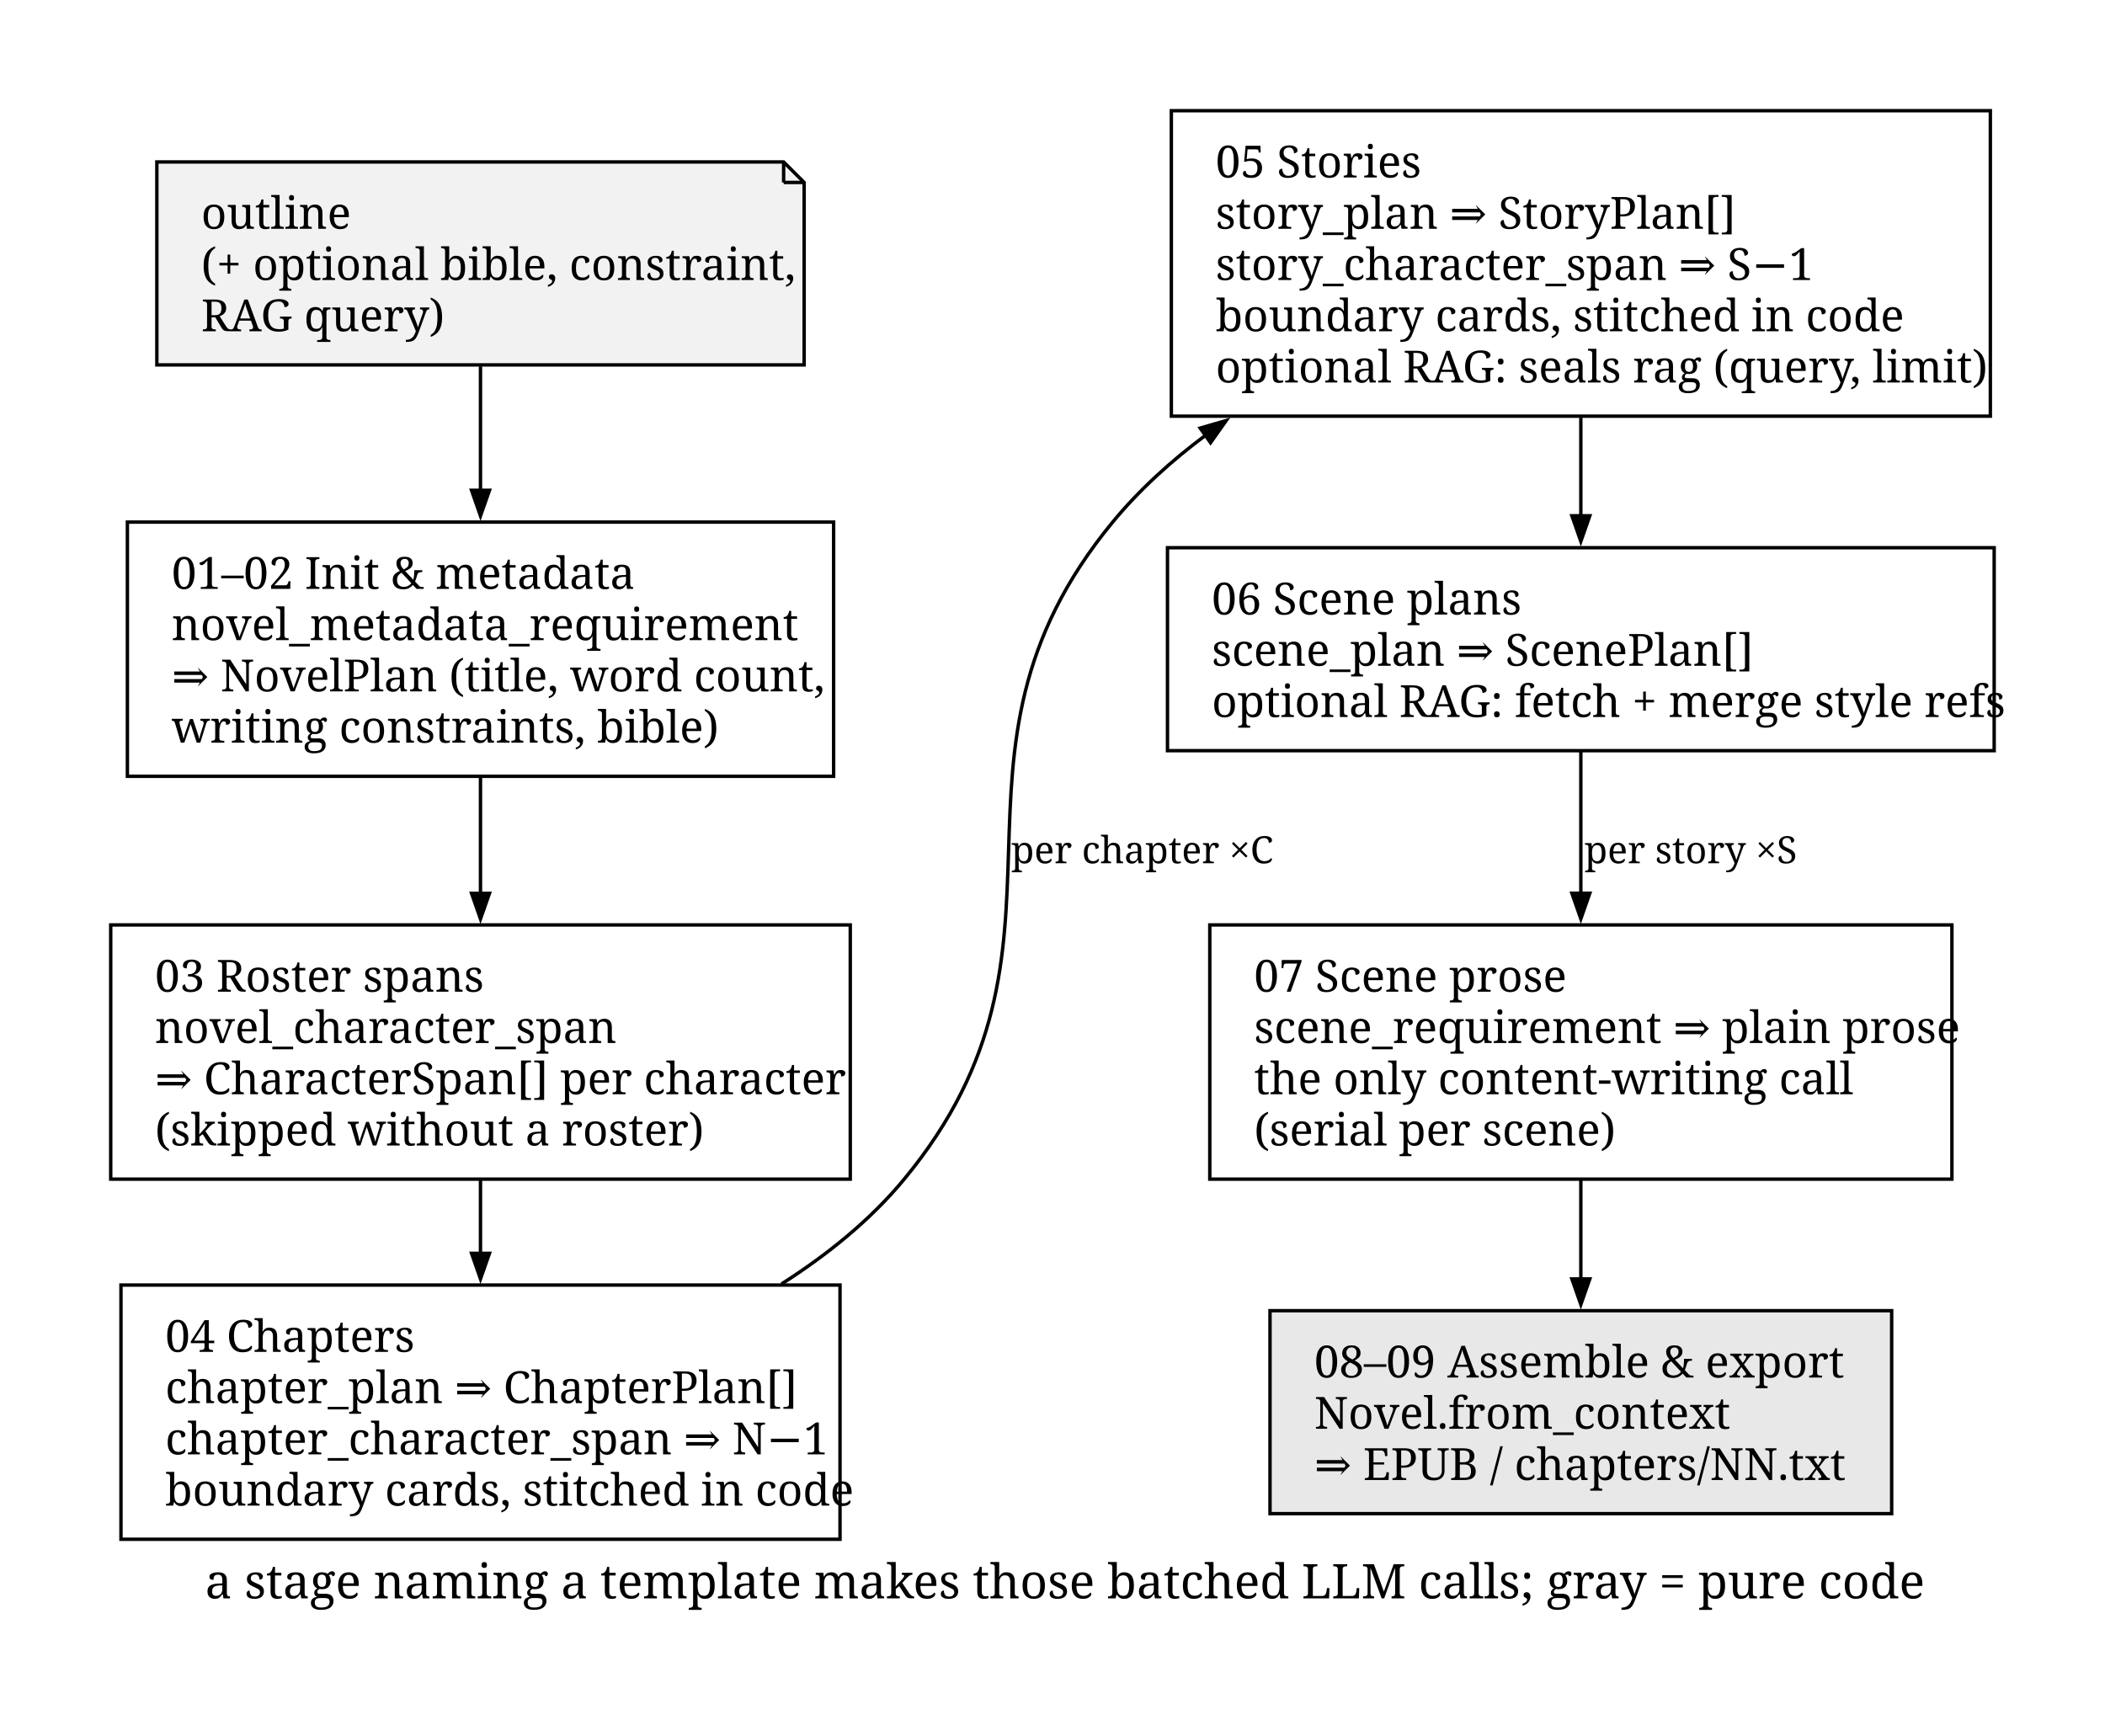
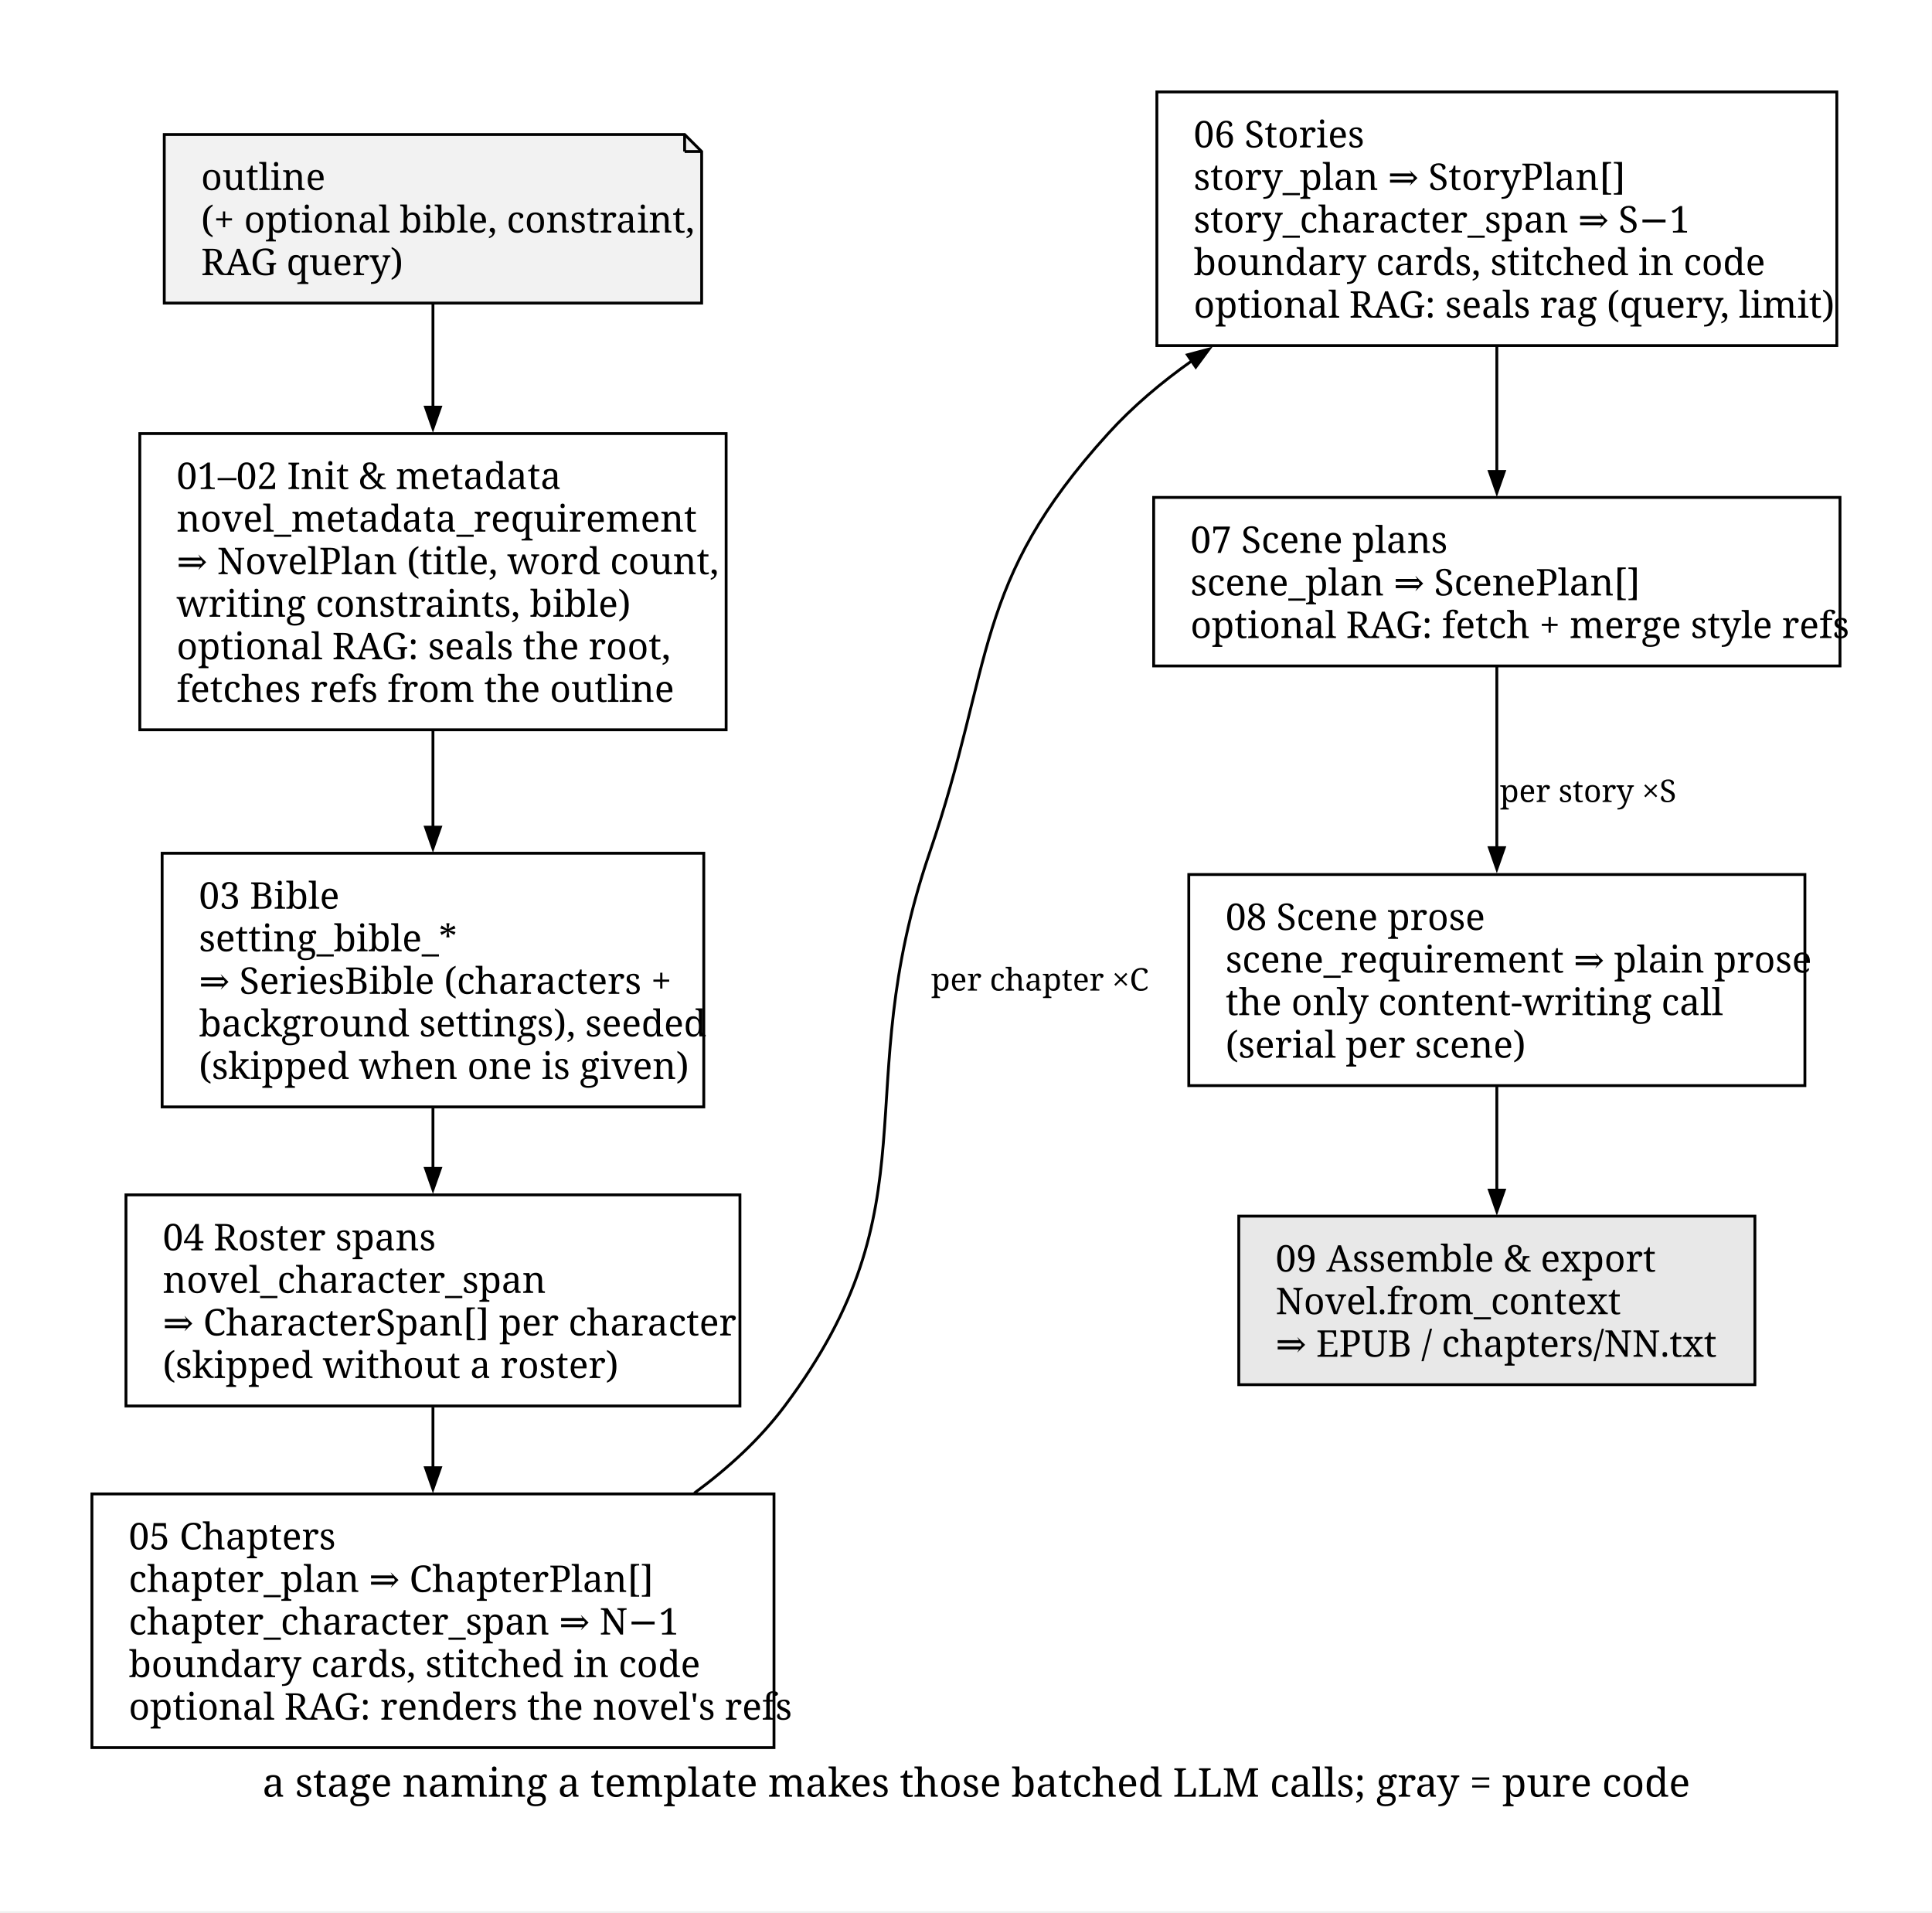
- <svg xmlns="http://www.w3.org/2000/svg" width="616pt" height="508pt" viewBox="0.00 0.00 616.00 508.00">
-   <g id="graph0" class="graph" transform="scale(1 1) rotate(0) translate(32.4 475.75)">
-     <polygon fill="white" stroke="none" points="-32.4,32.4 -32.4,-475.75 583.57,-475.75 583.57,32.4 -32.4,32.4" />
-     <text xml:space="preserve" text-anchor="middle" x="275.59" y="-7.95" font-family="serif" font-size="14.00">  a stage naming a template makes those batched LLM calls; gray = pure code</text>
+ <svg xmlns="http://www.w3.org/2000/svg" width="681pt" height="674pt" viewBox="0.00 0.00 681.00 674.00">
+   <g id="graph0" class="graph" transform="scale(1 1) rotate(0) translate(32.4 641.15)">
+     <polygon fill="white" stroke="none" points="-32.4,32.4 -32.4,-641.15 648.57,-641.15 648.57,32.4 -32.4,32.4" />
+     <text xml:space="preserve" text-anchor="middle" x="308.09" y="-7.95" font-family="serif" font-size="14.00">  a stage naming a template makes those batched LLM calls; gray = pure code</text>
    <g id="node1" class="node">
-       <polygon fill="#f2f2f2" stroke="black" points="196.92,-428.35 13.5,-428.35 13.5,-368.95 202.92,-368.95 202.92,-422.35 196.92,-428.35" />
-       <polyline fill="none" stroke="black" points="196.92,-428.35 196.92,-422.35" />
-       <polyline fill="none" stroke="black" points="202.92,-422.35 196.92,-422.35" />
-       <text xml:space="preserve" text-anchor="start" x="26.46" y="-408.8" font-family="serif" font-size="13.00">outline</text>
-       <text xml:space="preserve" text-anchor="start" x="26.46" y="-393.8" font-family="serif" font-size="13.00">(+ optional bible, constraint,</text>
-       <text xml:space="preserve" text-anchor="start" x="26.46" y="-378.8" font-family="serif" font-size="13.00">RAG query)</text>
+       <polygon fill="#f2f2f2" stroke="black" points="208.92,-593.75 25.5,-593.75 25.5,-534.35 214.92,-534.35 214.92,-587.75 208.92,-593.75" />
+       <polyline fill="none" stroke="black" points="208.92,-593.75 208.92,-587.75" />
+       <polyline fill="none" stroke="black" points="214.92,-587.75 208.92,-587.75" />
+       <text xml:space="preserve" text-anchor="start" x="38.46" y="-574.2" font-family="serif" font-size="13.00">outline</text>
+       <text xml:space="preserve" text-anchor="start" x="38.46" y="-559.2" font-family="serif" font-size="13.00">(+ optional bible, constraint,</text>
+       <text xml:space="preserve" text-anchor="start" x="38.46" y="-544.2" font-family="serif" font-size="13.00">RAG query)</text>
    </g>
    <g id="node2" class="node">
-       <polygon fill="white" stroke="black" points="211.55,-322.95 4.88,-322.95 4.88,-248.55 211.55,-248.55 211.55,-322.95" />
-       <text xml:space="preserve" text-anchor="start" x="17.84" y="-303.4" font-family="serif" font-size="13.00">01–02 Init &amp; metadata</text>
-       <text xml:space="preserve" text-anchor="start" x="17.84" y="-288.4" font-family="serif" font-size="13.00">novel_metadata_requirement</text>
-       <text xml:space="preserve" text-anchor="start" x="17.84" y="-273.4" font-family="serif" font-size="13.00">⇒ NovelPlan (title, word count,</text>
-       <text xml:space="preserve" text-anchor="start" x="17.84" y="-258.4" font-family="serif" font-size="13.00">writing constraints, bible)</text>
+       <polygon fill="white" stroke="black" points="223.55,-488.35 16.88,-488.35 16.88,-383.95 223.55,-383.95 223.55,-488.35" />
+       <text xml:space="preserve" text-anchor="start" x="29.84" y="-468.8" font-family="serif" font-size="13.00">01–02 Init &amp; metadata</text>
+       <text xml:space="preserve" text-anchor="start" x="29.84" y="-453.8" font-family="serif" font-size="13.00">novel_metadata_requirement</text>
+       <text xml:space="preserve" text-anchor="start" x="29.84" y="-438.8" font-family="serif" font-size="13.00">⇒ NovelPlan (title, word count,</text>
+       <text xml:space="preserve" text-anchor="start" x="29.84" y="-423.8" font-family="serif" font-size="13.00">writing constraints, bible)</text>
+       <text xml:space="preserve" text-anchor="start" x="29.84" y="-408.8" font-family="serif" font-size="13.00">optional RAG: seals the root,</text>
+       <text xml:space="preserve" text-anchor="start" x="29.84" y="-393.8" font-family="serif" font-size="13.00">fetches refs from the outline</text>
    </g>
    <g id="edge1" class="edge">
-       <path fill="none" stroke="black" d="M108.21,-368.51C108.21,-357.36 108.21,-344.35 108.21,-332.04" />
-       <polygon fill="black" stroke="black" points="110.84,-332.25 108.21,-324.75 105.59,-332.25 110.84,-332.25" />
+       <path fill="none" stroke="black" d="M120.21,-534.17C120.21,-523.19 120.21,-510.25 120.21,-497.45" />
+       <polygon fill="black" stroke="black" points="122.84,-497.65 120.21,-490.15 117.59,-497.65 122.84,-497.65" />
    </g>
    <g id="node3" class="node">
-       <polygon fill="white" stroke="black" points="216.42,-205.05 0,-205.05 0,-130.65 216.42,-130.65 216.42,-205.05" />
-       <text xml:space="preserve" text-anchor="start" x="12.96" y="-185.5" font-family="serif" font-size="13.00">03 Roster spans</text>
-       <text xml:space="preserve" text-anchor="start" x="12.96" y="-170.5" font-family="serif" font-size="13.00">novel_character_span</text>
-       <text xml:space="preserve" text-anchor="start" x="12.96" y="-155.5" font-family="serif" font-size="13.00">⇒ CharacterSpan[] per character</text>
-       <text xml:space="preserve" text-anchor="start" x="12.96" y="-140.5" font-family="serif" font-size="13.00">(skipped without a roster)</text>
+       <polygon fill="white" stroke="black" points="215.67,-340.45 24.75,-340.45 24.75,-251.05 215.67,-251.05 215.67,-340.45" />
+       <text xml:space="preserve" text-anchor="start" x="37.71" y="-320.9" font-family="serif" font-size="13.00">03 Bible</text>
+       <text xml:space="preserve" text-anchor="start" x="37.71" y="-305.9" font-family="serif" font-size="13.00">setting_bible_*</text>
+       <text xml:space="preserve" text-anchor="start" x="37.71" y="-290.9" font-family="serif" font-size="13.00">⇒ SeriesBible (characters +</text>
+       <text xml:space="preserve" text-anchor="start" x="37.71" y="-275.9" font-family="serif" font-size="13.00">background settings), seeded</text>
+       <text xml:space="preserve" text-anchor="start" x="37.71" y="-260.9" font-family="serif" font-size="13.00">(skipped when one is given)</text>
    </g>
    <g id="edge2" class="edge">
-       <path fill="none" stroke="black" d="M108.21,-248.08C108.21,-237.3 108.21,-225.38 108.21,-214.13" />
-       <polygon fill="black" stroke="black" points="110.84,-214.3 108.21,-206.8 105.59,-214.3 110.84,-214.3" />
+       <path fill="none" stroke="black" d="M120.21,-383.61C120.21,-372.46 120.21,-360.64 120.21,-349.44" />
+       <polygon fill="black" stroke="black" points="122.84,-349.63 120.21,-342.13 117.59,-349.63 122.84,-349.63" />
    </g>
    <g id="node4" class="node">
-       <polygon fill="white" stroke="black" points="213.42,-99.65 3,-99.65 3,-25.25 213.42,-25.25 213.42,-99.65" />
-       <text xml:space="preserve" text-anchor="start" x="15.96" y="-80.1" font-family="serif" font-size="13.00">04 Chapters</text>
-       <text xml:space="preserve" text-anchor="start" x="15.96" y="-65.1" font-family="serif" font-size="13.00">chapter_plan ⇒ ChapterPlan[]</text>
-       <text xml:space="preserve" text-anchor="start" x="15.96" y="-50.1" font-family="serif" font-size="13.00">chapter_character_span ⇒ N−1</text>
-       <text xml:space="preserve" text-anchor="start" x="15.96" y="-35.1" font-family="serif" font-size="13.00">boundary cards, stitched in code</text>
+       <polygon fill="white" stroke="black" points="228.42,-220.05 12,-220.05 12,-145.65 228.42,-145.65 228.42,-220.05" />
+       <text xml:space="preserve" text-anchor="start" x="24.96" y="-200.5" font-family="serif" font-size="13.00">04 Roster spans</text>
+       <text xml:space="preserve" text-anchor="start" x="24.96" y="-185.5" font-family="serif" font-size="13.00">novel_character_span</text>
+       <text xml:space="preserve" text-anchor="start" x="24.96" y="-170.5" font-family="serif" font-size="13.00">⇒ CharacterSpan[] per character</text>
+       <text xml:space="preserve" text-anchor="start" x="24.96" y="-155.5" font-family="serif" font-size="13.00">(skipped without a roster)</text>
    </g>
    <g id="edge3" class="edge">
-       <path fill="none" stroke="black" d="M108.21,-130.4C108.21,-123.45 108.21,-116.09 108.21,-108.9" />
-       <polygon fill="black" stroke="black" points="110.84,-108.94 108.21,-101.44 105.59,-108.94 110.84,-108.94" />
+       <path fill="none" stroke="black" d="M120.21,-250.6C120.21,-243.55 120.21,-236.25 120.21,-229.17" />
+       <polygon fill="black" stroke="black" points="122.84,-229.38 120.21,-221.88 117.59,-229.38 122.84,-229.38" />
    </g>
    <g id="node5" class="node">
-       <polygon fill="white" stroke="black" points="550.05,-443.35 310.38,-443.35 310.38,-353.95 550.05,-353.95 550.05,-443.35" />
-       <text xml:space="preserve" text-anchor="start" x="323.34" y="-423.8" font-family="serif" font-size="13.00">05 Stories</text>
-       <text xml:space="preserve" text-anchor="start" x="323.34" y="-408.8" font-family="serif" font-size="13.00">story_plan ⇒ StoryPlan[]</text>
-       <text xml:space="preserve" text-anchor="start" x="323.34" y="-393.8" font-family="serif" font-size="13.00">story_character_span ⇒ S−1</text>
-       <text xml:space="preserve" text-anchor="start" x="323.34" y="-378.8" font-family="serif" font-size="13.00">boundary cards, stitched in code</text>
-       <text xml:space="preserve" text-anchor="start" x="323.34" y="-363.8" font-family="serif" font-size="13.00">optional RAG: seals rag (query, limit)</text>
+       <polygon fill="white" stroke="black" points="240.42,-114.65 0,-114.65 0,-25.25 240.42,-25.25 240.42,-114.65" />
+       <text xml:space="preserve" text-anchor="start" x="12.96" y="-95.1" font-family="serif" font-size="13.00">05 Chapters</text>
+       <text xml:space="preserve" text-anchor="start" x="12.96" y="-80.1" font-family="serif" font-size="13.00">chapter_plan ⇒ ChapterPlan[]</text>
+       <text xml:space="preserve" text-anchor="start" x="12.96" y="-65.1" font-family="serif" font-size="13.00">chapter_character_span ⇒ N−1</text>
+       <text xml:space="preserve" text-anchor="start" x="12.96" y="-50.1" font-family="serif" font-size="13.00">boundary cards, stitched in code</text>
+       <text xml:space="preserve" text-anchor="start" x="12.96" y="-35.1" font-family="serif" font-size="13.00">optional RAG: renders the novel's refs</text>
    </g>
    <g id="edge4" class="edge">
-       <path fill="none" stroke="black" d="M196.3,-99.97C209.68,-108.49 222.3,-118.66 232.21,-130.65 289.33,-199.76 236.18,-253.76 293.21,-322.95 301.05,-332.46 310.43,-340.95 320.56,-348.48" />
-       <polygon fill="black" stroke="black" points="318.81,-350.46 326.44,-352.67 321.85,-346.18 318.81,-350.46" />
-       <text xml:space="preserve" text-anchor="middle" x="300.43" y="-223.1" font-family="serif" font-size="11.00"> per chapter ×C</text>
+       <path fill="none" stroke="black" d="M120.21,-145.23C120.21,-138.25 120.21,-130.81 120.21,-123.45" />
+       <polygon fill="black" stroke="black" points="122.84,-123.88 120.21,-116.38 117.59,-123.88 122.84,-123.88" />
    </g>
    <g id="node6" class="node">
-       <polygon fill="white" stroke="black" points="551.17,-315.45 309.25,-315.45 309.25,-256.05 551.17,-256.05 551.17,-315.45" />
-       <text xml:space="preserve" text-anchor="start" x="322.21" y="-295.9" font-family="serif" font-size="13.00">06 Scene plans</text>
-       <text xml:space="preserve" text-anchor="start" x="322.21" y="-280.9" font-family="serif" font-size="13.00">scene_plan ⇒ ScenePlan[]</text>
-       <text xml:space="preserve" text-anchor="start" x="322.21" y="-265.9" font-family="serif" font-size="13.00">optional RAG: fetch + merge style refs</text>
+       <polygon fill="white" stroke="black" points="615.05,-608.75 375.38,-608.75 375.38,-519.35 615.05,-519.35 615.05,-608.75" />
+       <text xml:space="preserve" text-anchor="start" x="388.34" y="-589.2" font-family="serif" font-size="13.00">06 Stories</text>
+       <text xml:space="preserve" text-anchor="start" x="388.34" y="-574.2" font-family="serif" font-size="13.00">story_plan ⇒ StoryPlan[]</text>
+       <text xml:space="preserve" text-anchor="start" x="388.34" y="-559.2" font-family="serif" font-size="13.00">story_character_span ⇒ S−1</text>
+       <text xml:space="preserve" text-anchor="start" x="388.34" y="-544.2" font-family="serif" font-size="13.00">boundary cards, stitched in code</text>
+       <text xml:space="preserve" text-anchor="start" x="388.34" y="-529.2" font-family="serif" font-size="13.00">optional RAG: seals rag (query, limit)</text>
    </g>
    <g id="edge5" class="edge">
-       <path fill="none" stroke="black" d="M430.21,-353.5C430.21,-343.99 430.21,-334.01 430.21,-324.76" />
-       <polygon fill="black" stroke="black" points="432.84,-324.8 430.21,-317.3 427.59,-324.8 432.84,-324.8" />
+       <path fill="none" stroke="black" d="M212.33,-114.94C224.34,-123.76 235.48,-133.98 244.21,-145.65 297.82,-217.31 266.26,-255.77 295.21,-340.45 318.32,-408.06 310.18,-435.45 358.21,-488.35 366.87,-497.89 377.05,-506.47 387.88,-514.11" />
+       <polygon fill="black" stroke="black" points="386.14,-516.1 393.82,-518.14 389.09,-511.76 386.14,-516.1" />
+       <text xml:space="preserve" text-anchor="middle" x="332.71" y="-292.05" font-family="serif" font-size="11.00"> per chapter ×C</text>
    </g>
    <g id="node7" class="node">
-       <polygon fill="white" stroke="black" points="538.8,-205.05 321.63,-205.05 321.63,-130.65 538.8,-130.65 538.8,-205.05" />
-       <text xml:space="preserve" text-anchor="start" x="334.59" y="-185.5" font-family="serif" font-size="13.00">07 Scene prose</text>
-       <text xml:space="preserve" text-anchor="start" x="334.59" y="-170.5" font-family="serif" font-size="13.00">scene_requirement ⇒ plain prose</text>
-       <text xml:space="preserve" text-anchor="start" x="334.59" y="-155.5" font-family="serif" font-size="13.00">the only content-writing call</text>
-       <text xml:space="preserve" text-anchor="start" x="334.59" y="-140.5" font-family="serif" font-size="13.00">(serial per scene)</text>
+       <polygon fill="white" stroke="black" points="616.17,-465.85 374.25,-465.85 374.25,-406.45 616.17,-406.45 616.17,-465.85" />
+       <text xml:space="preserve" text-anchor="start" x="387.21" y="-446.3" font-family="serif" font-size="13.00">07 Scene plans</text>
+       <text xml:space="preserve" text-anchor="start" x="387.21" y="-431.3" font-family="serif" font-size="13.00">scene_plan ⇒ ScenePlan[]</text>
+       <text xml:space="preserve" text-anchor="start" x="387.21" y="-416.3" font-family="serif" font-size="13.00">optional RAG: fetch + merge style refs</text>
    </g>
    <g id="edge6" class="edge">
-       <path fill="none" stroke="black" d="M430.21,-255.8C430.21,-243.26 430.21,-228.28 430.21,-214.32" />
-       <polygon fill="black" stroke="black" points="432.84,-214.33 430.21,-206.83 427.59,-214.33 432.84,-214.33" />
-       <text xml:space="preserve" text-anchor="middle" x="460.96" y="-223.1" font-family="serif" font-size="11.00"> per story ×S</text>
+       <path fill="none" stroke="black" d="M495.21,-519.02C495.21,-504.59 495.21,-488.7 495.21,-474.79" />
+       <polygon fill="black" stroke="black" points="497.84,-474.99 495.21,-467.49 492.59,-474.99 497.84,-474.99" />
    </g>
    <g id="node8" class="node">
-       <polygon fill="#e8e8e8" stroke="black" points="521.17,-92.15 339.25,-92.15 339.25,-32.75 521.17,-32.75 521.17,-92.15" />
-       <text xml:space="preserve" text-anchor="start" x="352.21" y="-72.6" font-family="serif" font-size="13.00">08–09 Assemble &amp; export</text>
-       <text xml:space="preserve" text-anchor="start" x="352.21" y="-57.6" font-family="serif" font-size="13.00">Novel.from_context</text>
-       <text xml:space="preserve" text-anchor="start" x="352.21" y="-42.6" font-family="serif" font-size="13.00">⇒ EPUB / chapters/NN.txt</text>
+       <polygon fill="white" stroke="black" points="603.8,-332.95 386.63,-332.95 386.63,-258.55 603.8,-258.55 603.8,-332.95" />
+       <text xml:space="preserve" text-anchor="start" x="399.59" y="-313.4" font-family="serif" font-size="13.00">08 Scene prose</text>
+       <text xml:space="preserve" text-anchor="start" x="399.59" y="-298.4" font-family="serif" font-size="13.00">scene_requirement ⇒ plain prose</text>
+       <text xml:space="preserve" text-anchor="start" x="399.59" y="-283.4" font-family="serif" font-size="13.00">the only content-writing call</text>
+       <text xml:space="preserve" text-anchor="start" x="399.59" y="-268.4" font-family="serif" font-size="13.00">(serial per scene)</text>
    </g>
    <g id="edge7" class="edge">
-       <path fill="none" stroke="black" d="M430.21,-130.4C430.21,-120.97 430.21,-110.79 430.21,-101.29" />
-       <polygon fill="black" stroke="black" points="432.84,-101.45 430.21,-93.95 427.59,-101.45 432.84,-101.45" />
+       <path fill="none" stroke="black" d="M495.21,-406.14C495.21,-387.62 495.21,-363.22 495.21,-342.17" />
+       <polygon fill="black" stroke="black" points="497.84,-342.4 495.21,-334.9 492.59,-342.4 497.84,-342.4" />
+       <text xml:space="preserve" text-anchor="middle" x="525.96" y="-358.5" font-family="serif" font-size="11.00"> per story ×S</text>
+     </g>
+     <g id="node9" class="node">
+       <polygon fill="#e8e8e8" stroke="black" points="586.17,-212.55 404.25,-212.55 404.25,-153.15 586.17,-153.15 586.17,-212.55" />
+       <text xml:space="preserve" text-anchor="start" x="417.21" y="-193" font-family="serif" font-size="13.00">09 Assemble &amp; export</text>
+       <text xml:space="preserve" text-anchor="start" x="417.21" y="-178" font-family="serif" font-size="13.00">Novel.from_context</text>
+       <text xml:space="preserve" text-anchor="start" x="417.21" y="-163" font-family="serif" font-size="13.00">⇒ EPUB / chapters/NN.txt</text>
+     </g>
+     <g id="edge8" class="edge">
+       <path fill="none" stroke="black" d="M495.21,-258.13C495.21,-246.37 495.21,-233.32 495.21,-221.48" />
+       <polygon fill="black" stroke="black" points="497.84,-221.72 495.21,-214.22 492.59,-221.72 497.84,-221.72" />
    </g>
  </g>
</svg>
